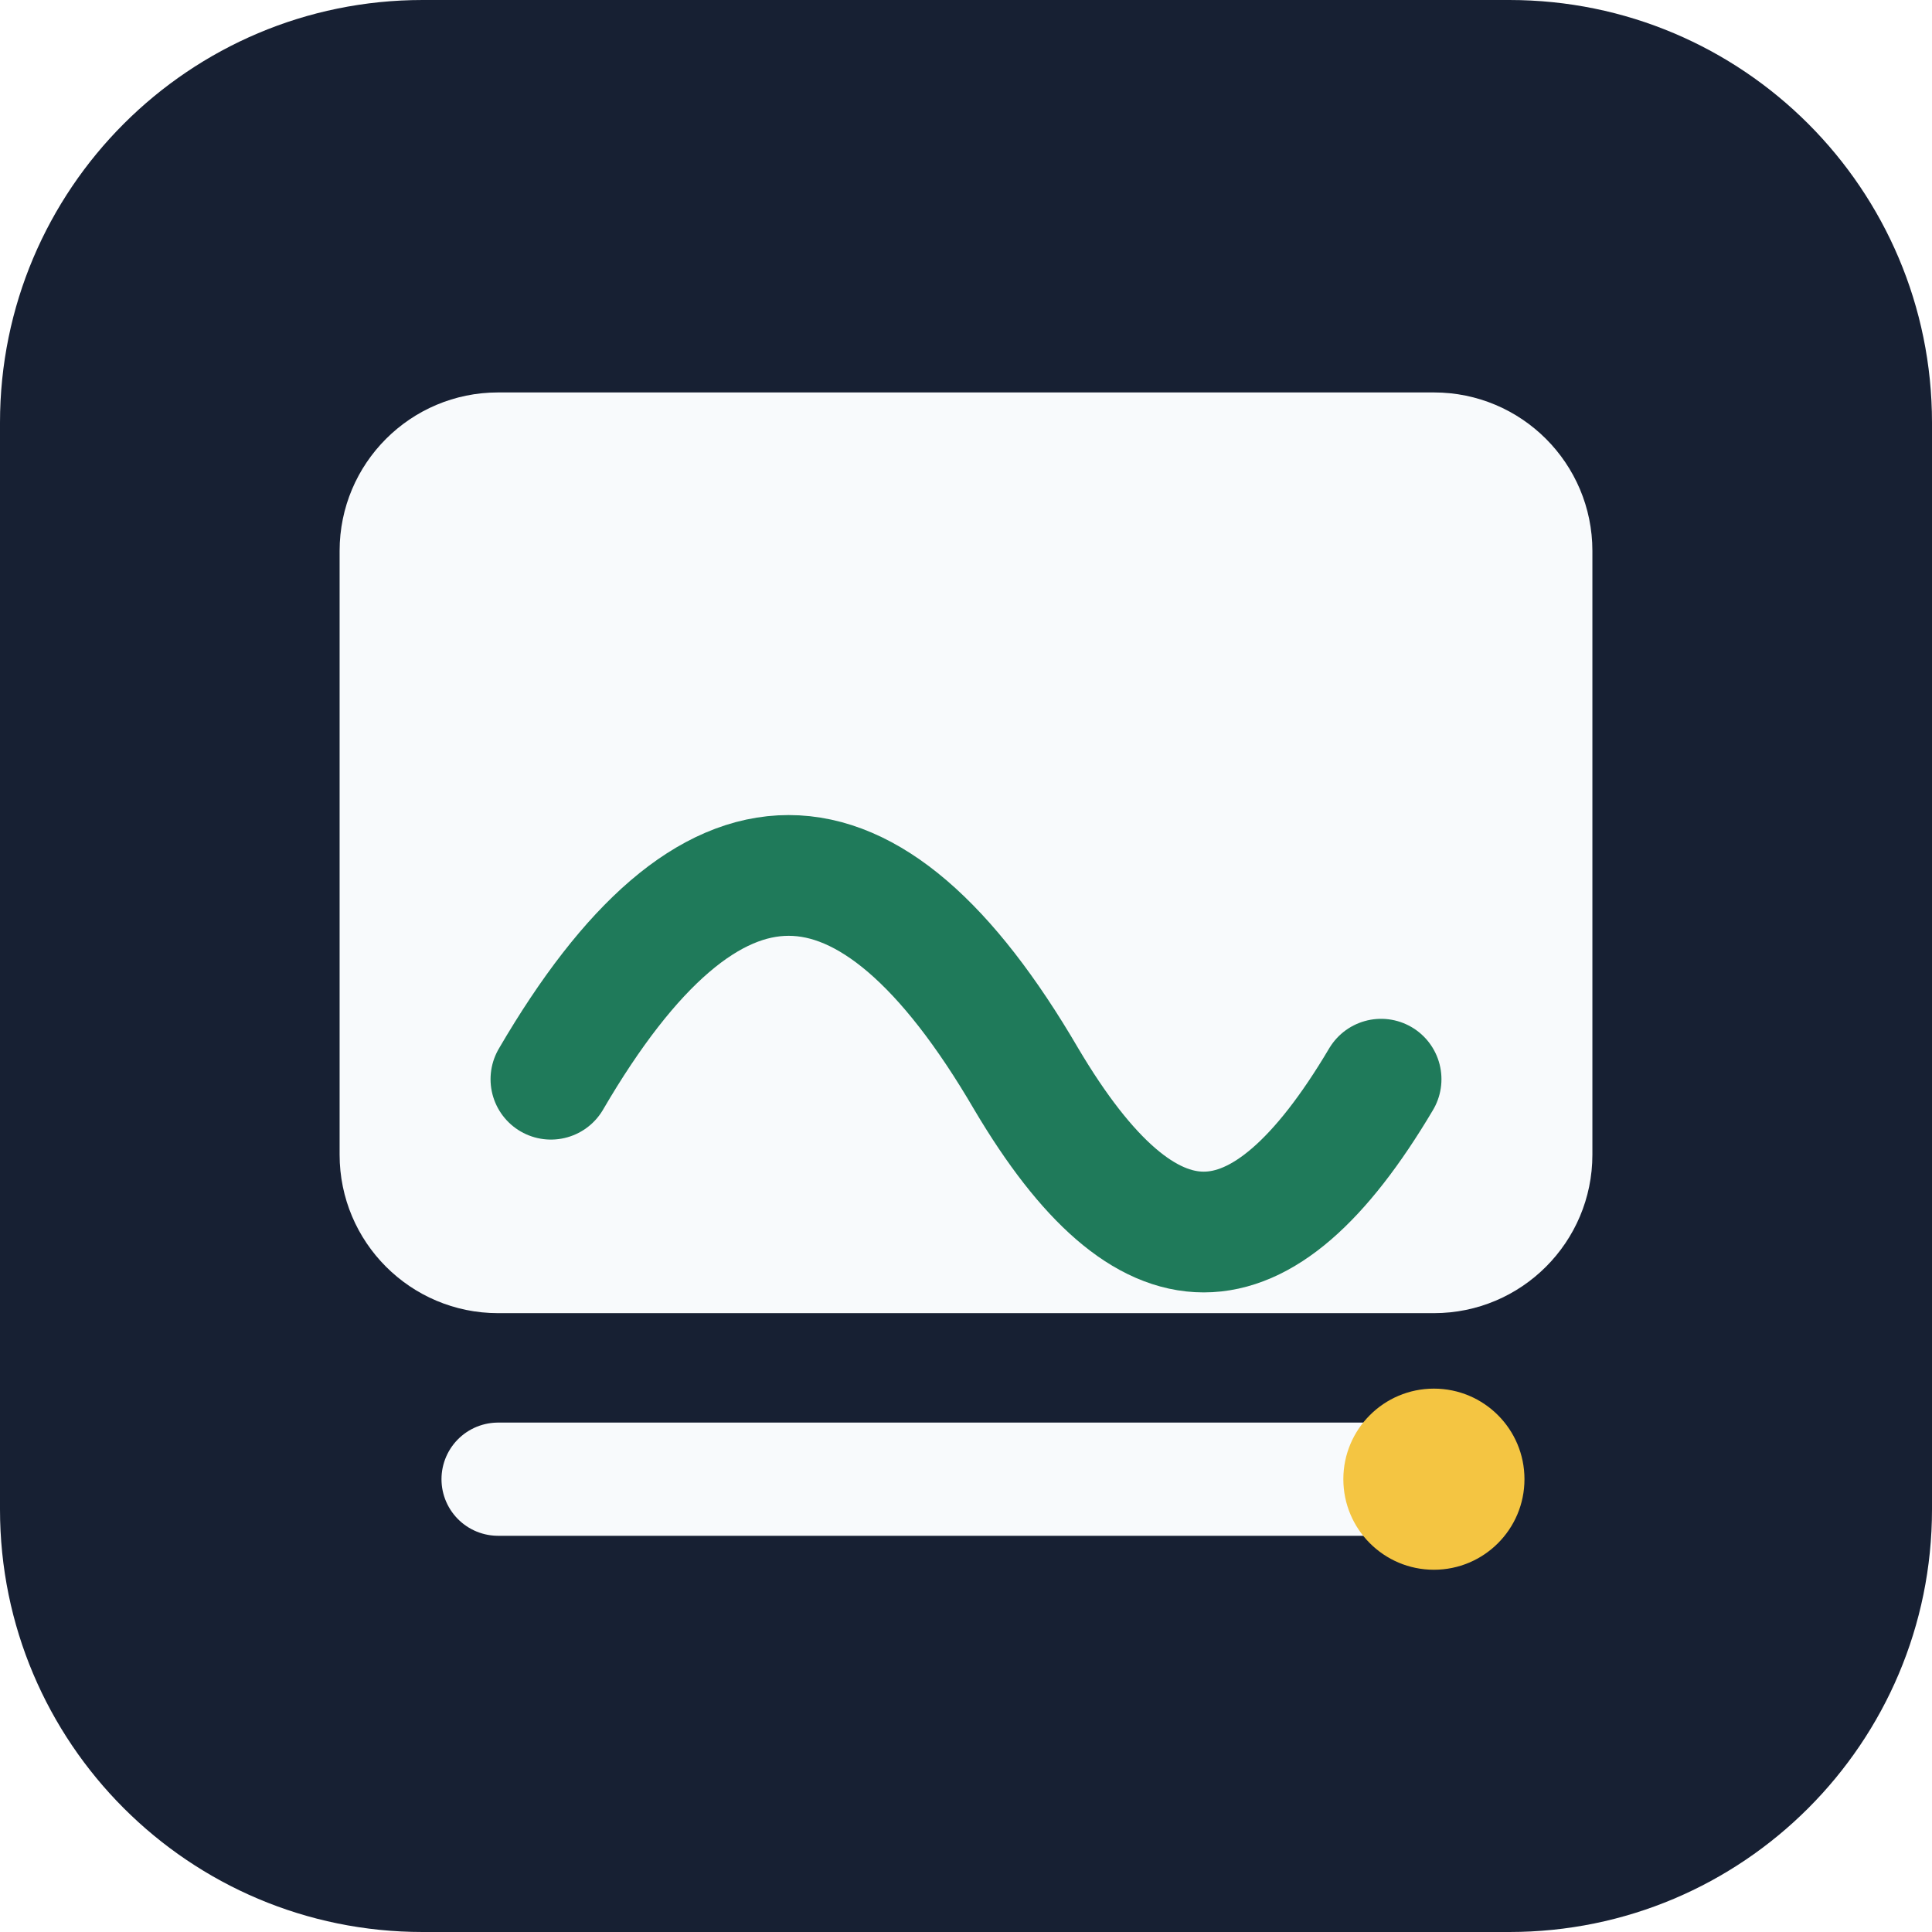
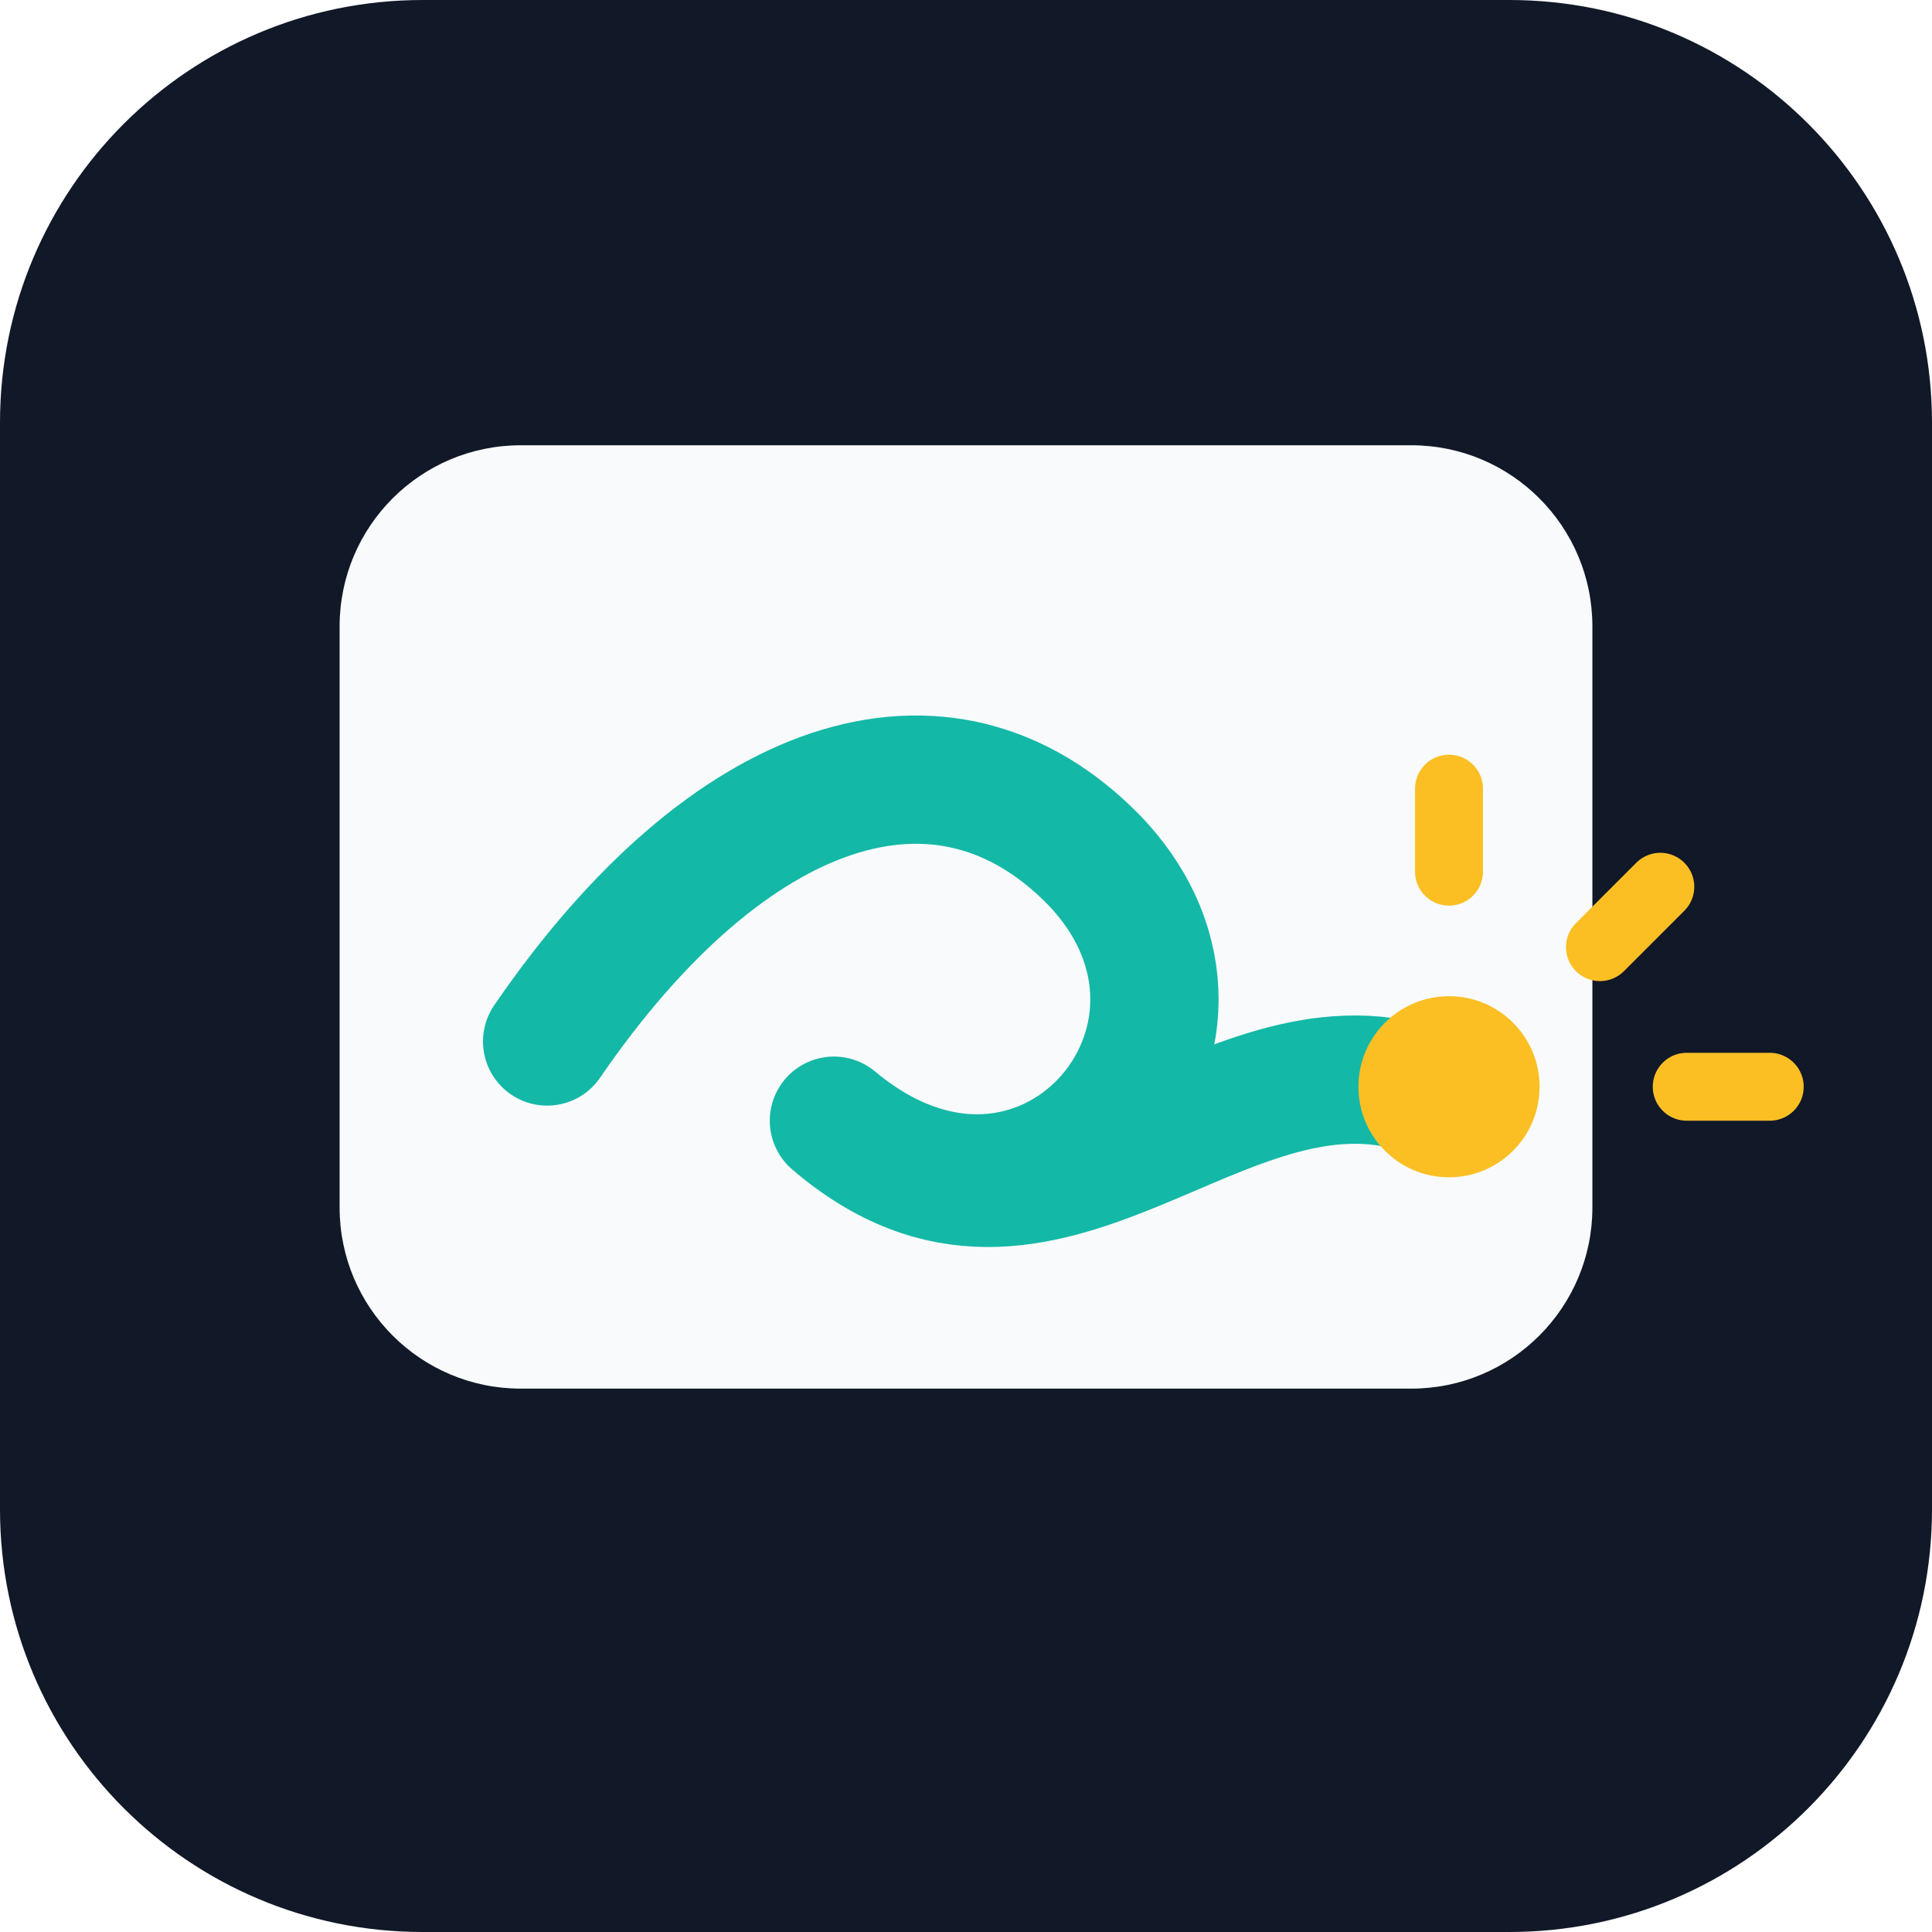
<svg xmlns="http://www.w3.org/2000/svg" viewBox="0 0 512 512">
-   <rect width="512" height="512" rx="112" fill="#172033" />
-   <rect x="90" y="104" width="332" height="244" rx="42" fill="#f8fafc" />
-   <path d="M146 286c42-72 84-72 126 0 32 54 62 54 94 0" fill="none" stroke="#1f7a5a" stroke-width="32" stroke-linecap="round" stroke-linejoin="round" />
-   <path d="M132 392h248" fill="none" stroke="#f8fafc" stroke-width="30" stroke-linecap="round" />
-   <circle cx="380" cy="392" r="24" fill="#f4c542" />
+   <rect width="512" height="512" rx="112" fill="#111827" />
+   <rect x="90" y="118" width="332" height="250" rx="48" fill="#f8fafc" />
+   <path d="M145 276c48-70 105-89 145-48 45 47-14 115-69 69 56 48 102-26 156-8" fill="none" stroke="#14b8a6" stroke-width="34" stroke-linecap="round" stroke-linejoin="round" />
+   <circle cx="384" cy="288" r="24" fill="#fbbf24" />
+   <path d="M384 231v-22m40 42 16-16m7 53h22" fill="none" stroke="#fbbf24" stroke-width="18" stroke-linecap="round" />
</svg>
